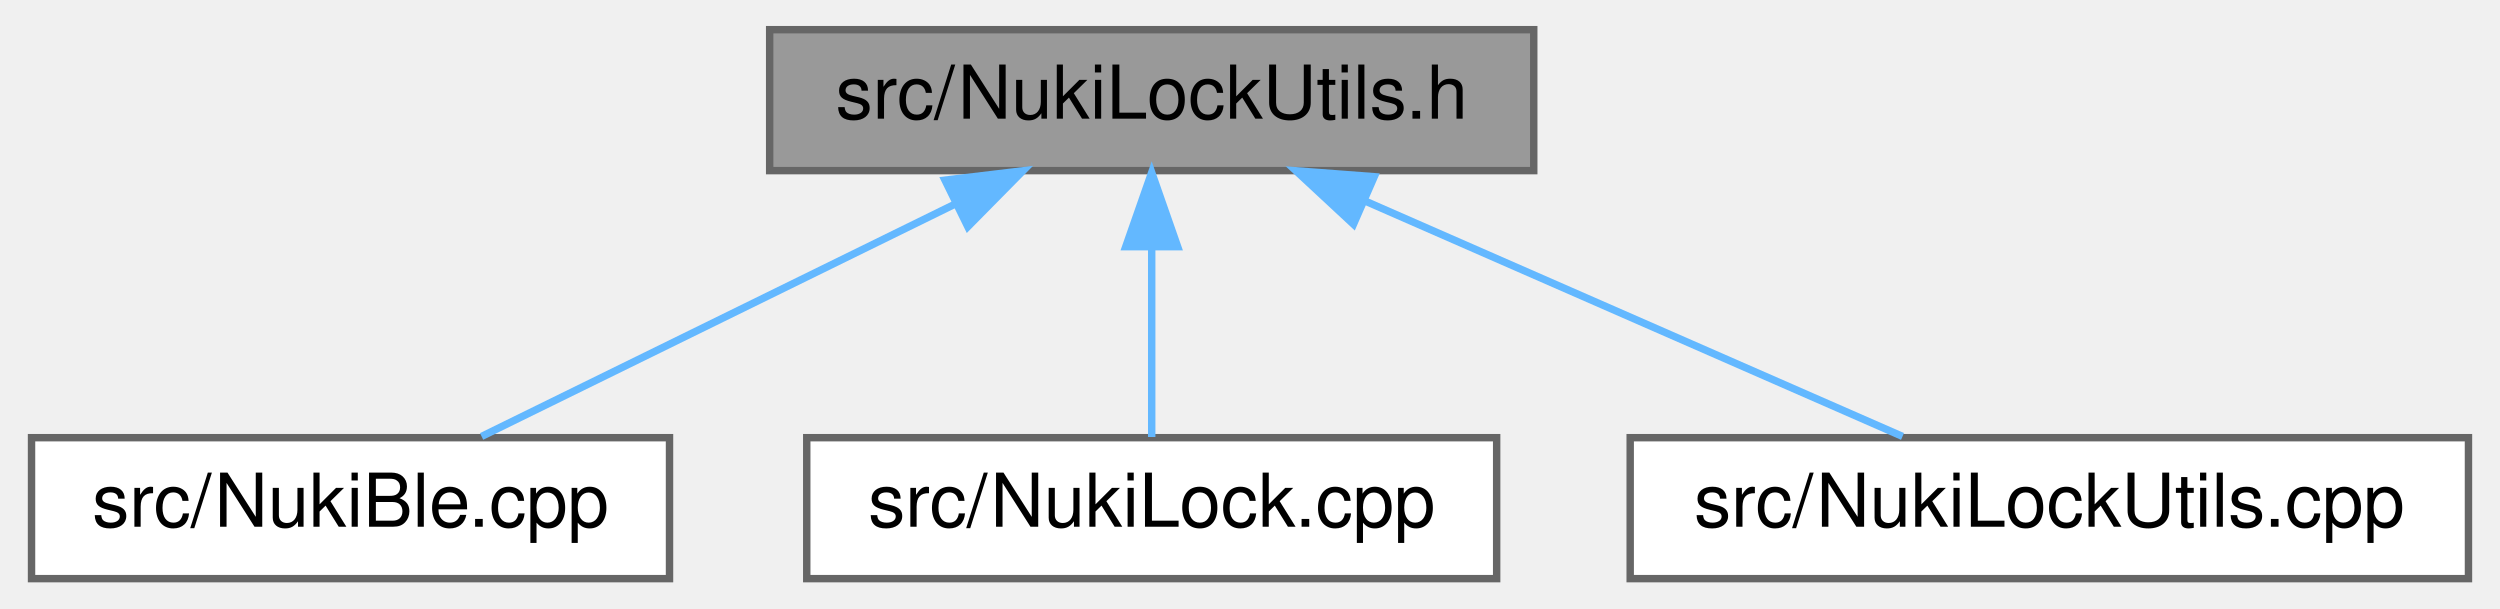
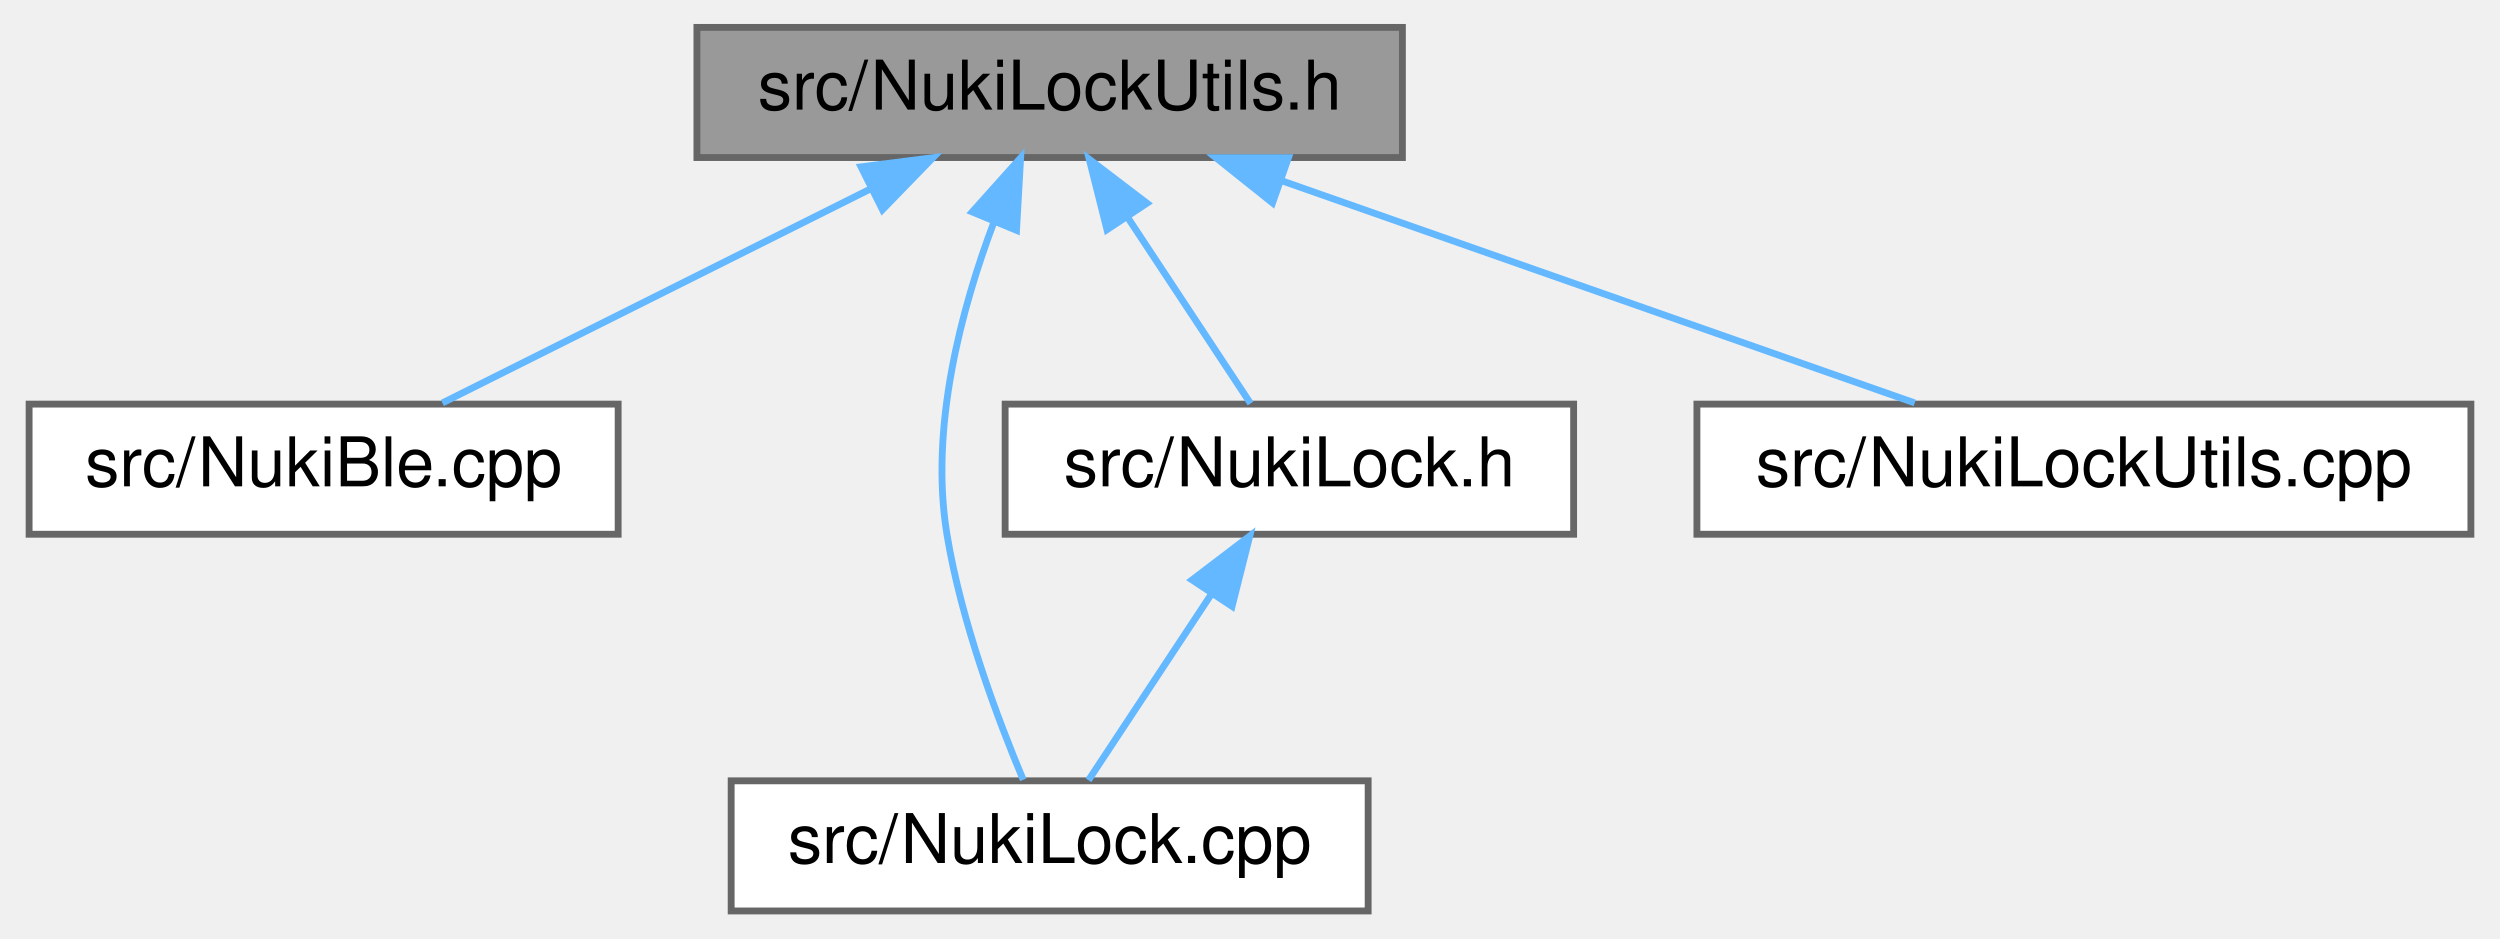
- <svg xmlns="http://www.w3.org/2000/svg" xmlns:xlink="http://www.w3.org/1999/xlink" width="337pt" height="82pt" viewBox="0.00 0.00 336.50 82.00">
-   <g id="graph0" class="graph" transform="scale(1 1) rotate(0) translate(4 78)">
+ <svg xmlns="http://www.w3.org/2000/svg" xmlns:xlink="http://www.w3.org/1999/xlink" width="365pt" height="137pt" viewBox="0.00 0.00 364.50 137.00">
+   <g id="graph0" class="graph" transform="scale(1 1) rotate(0) translate(4 133)">
    <g id="node1" class="node">
      <g id="a_node1">
        <a xlink:title=" ">
-           <polygon fill="#999999" stroke="#666666" points="202.5,-74 99.5,-74 99.5,-55 202.5,-55 202.5,-74" />
-           <text text-anchor="middle" x="151" y="-62" font-family="Helvetica,sans-Serif" font-size="10.00">src/NukiLockUtils.h</text>
+           <polygon fill="#999999" stroke="#666666" points="200.5,-129 97.5,-129 97.5,-110 200.5,-110 200.5,-129" />
+           <text text-anchor="middle" x="149" y="-117" font-family="Helvetica,sans-Serif" font-size="10.00">src/NukiLockUtils.h</text>
        </a>
      </g>
    </g>
    <g id="node2" class="node">
      <g id="a_node2">
        <a xlink:href="_nuki_ble_8cpp.html" target="_top" xlink:title=" ">
-           <polygon fill="white" stroke="#666666" points="86,-19 0,-19 0,0 86,0 86,-19" />
-           <text text-anchor="middle" x="43" y="-7" font-family="Helvetica,sans-Serif" font-size="10.00">src/NukiBle.cpp</text>
+           <polygon fill="white" stroke="#666666" points="86,-74 0,-74 0,-55 86,-55 86,-74" />
+           <text text-anchor="middle" x="43" y="-62" font-family="Helvetica,sans-Serif" font-size="10.00">src/NukiBle.cpp</text>
        </a>
      </g>
    </g>
    <g id="edge1" class="edge">
-       <path fill="none" stroke="#63b8ff" d="M124.51,-50.5C104.64,-40.75 78,-27.68 60.67,-19.17" />
-       <polygon fill="#63b8ff" stroke="#63b8ff" points="123.13,-53.72 133.65,-54.98 126.21,-47.44 123.13,-53.72" />
+       <path fill="none" stroke="#63b8ff" d="M123,-105.5C103.5,-95.75 77.35,-82.68 60.34,-74.17" />
+       <polygon fill="#63b8ff" stroke="#63b8ff" points="121.46,-108.64 131.97,-109.98 124.59,-102.38 121.46,-108.64" />
    </g>
    <g id="node3" class="node">
      <g id="a_node3">
        <a xlink:href="_nuki_lock_8cpp.html" target="_top" xlink:title=" ">
-           <polygon fill="white" stroke="#666666" points="197.5,-19 104.5,-19 104.5,0 197.5,0 197.5,-19" />
-           <text text-anchor="middle" x="151" y="-7" font-family="Helvetica,sans-Serif" font-size="10.00">src/NukiLock.cpp</text>
+           <polygon fill="white" stroke="#666666" points="195.5,-19 102.5,-19 102.5,0 195.5,0 195.5,-19" />
+           <text text-anchor="middle" x="149" y="-7" font-family="Helvetica,sans-Serif" font-size="10.00">src/NukiLock.cpp</text>
        </a>
      </g>
    </g>
    <g id="edge2" class="edge">
-       <path fill="none" stroke="#63b8ff" d="M151,-44.66C151,-35.93 151,-25.99 151,-19.09" />
-       <polygon fill="#63b8ff" stroke="#63b8ff" points="147.5,-44.75 151,-54.75 154.5,-44.75 147.5,-44.75" />
+       <path fill="none" stroke="#63b8ff" d="M140.87,-100.59C136.1,-87.94 131.45,-70.54 134,-55 136.11,-42.13 141.44,-27.96 145.14,-19.15" />
+       <polygon fill="#63b8ff" stroke="#63b8ff" points="137.69,-102.06 144.76,-109.95 144.16,-99.37 137.69,-102.06" />
    </g>
    <g id="node4" class="node">
      <g id="a_node4">
-         <a xlink:href="_nuki_lock_utils_8cpp.html" target="_top" xlink:title=" ">
-           <polygon fill="white" stroke="#666666" points="328.5,-19 215.5,-19 215.5,0 328.5,0 328.5,-19" />
-           <text text-anchor="middle" x="272" y="-7" font-family="Helvetica,sans-Serif" font-size="10.00">src/NukiLockUtils.cpp</text>
+         <a xlink:href="_nuki_lock_8h.html" target="_top" xlink:title=" ">
+           <polygon fill="white" stroke="#666666" points="225.5,-74 142.5,-74 142.5,-55 225.5,-55 225.5,-74" />
+           <text text-anchor="middle" x="184" y="-62" font-family="Helvetica,sans-Serif" font-size="10.00">src/NukiLock.h</text>
        </a>
      </g>
    </g>
    <g id="edge3" class="edge">
-       <path fill="none" stroke="#63b8ff" d="M179.77,-50.9C202.12,-41.11 232.52,-27.79 252.21,-19.17" />
-       <polygon fill="#63b8ff" stroke="#63b8ff" points="178.2,-47.77 170.44,-54.98 181,-54.18 178.2,-47.77" />
+       <path fill="none" stroke="#63b8ff" d="M160.3,-101.39C166.32,-92.27 173.47,-81.45 178.33,-74.09" />
+       <polygon fill="#63b8ff" stroke="#63b8ff" points="157.37,-99.47 154.78,-109.75 163.21,-103.33 157.37,-99.47" />
+     </g>
+     <g id="node5" class="node">
+       <g id="a_node5">
+         <a xlink:href="_nuki_lock_utils_8cpp.html" target="_top" xlink:title=" ">
+           <polygon fill="white" stroke="#666666" points="356.5,-74 243.5,-74 243.5,-55 356.5,-55 356.5,-74" />
+           <text text-anchor="middle" x="300" y="-62" font-family="Helvetica,sans-Serif" font-size="10.00">src/NukiLockUtils.cpp</text>
+         </a>
+       </g>
+     </g>
+     <g id="edge5" class="edge">
+       <path fill="none" stroke="#63b8ff" d="M183.05,-106.55C211.09,-96.71 250.18,-82.98 275.3,-74.17" />
+       <polygon fill="#63b8ff" stroke="#63b8ff" points="181.54,-103.37 173.26,-109.98 183.86,-109.98 181.54,-103.37" />
+     </g>
+     <g id="edge4" class="edge">
+       <path fill="none" stroke="#63b8ff" d="M172.7,-46.39C166.68,-37.27 159.53,-26.45 154.67,-19.09" />
+       <polygon fill="#63b8ff" stroke="#63b8ff" points="169.79,-48.33 178.22,-54.75 175.63,-44.47 169.79,-48.33" />
    </g>
  </g>
</svg>
